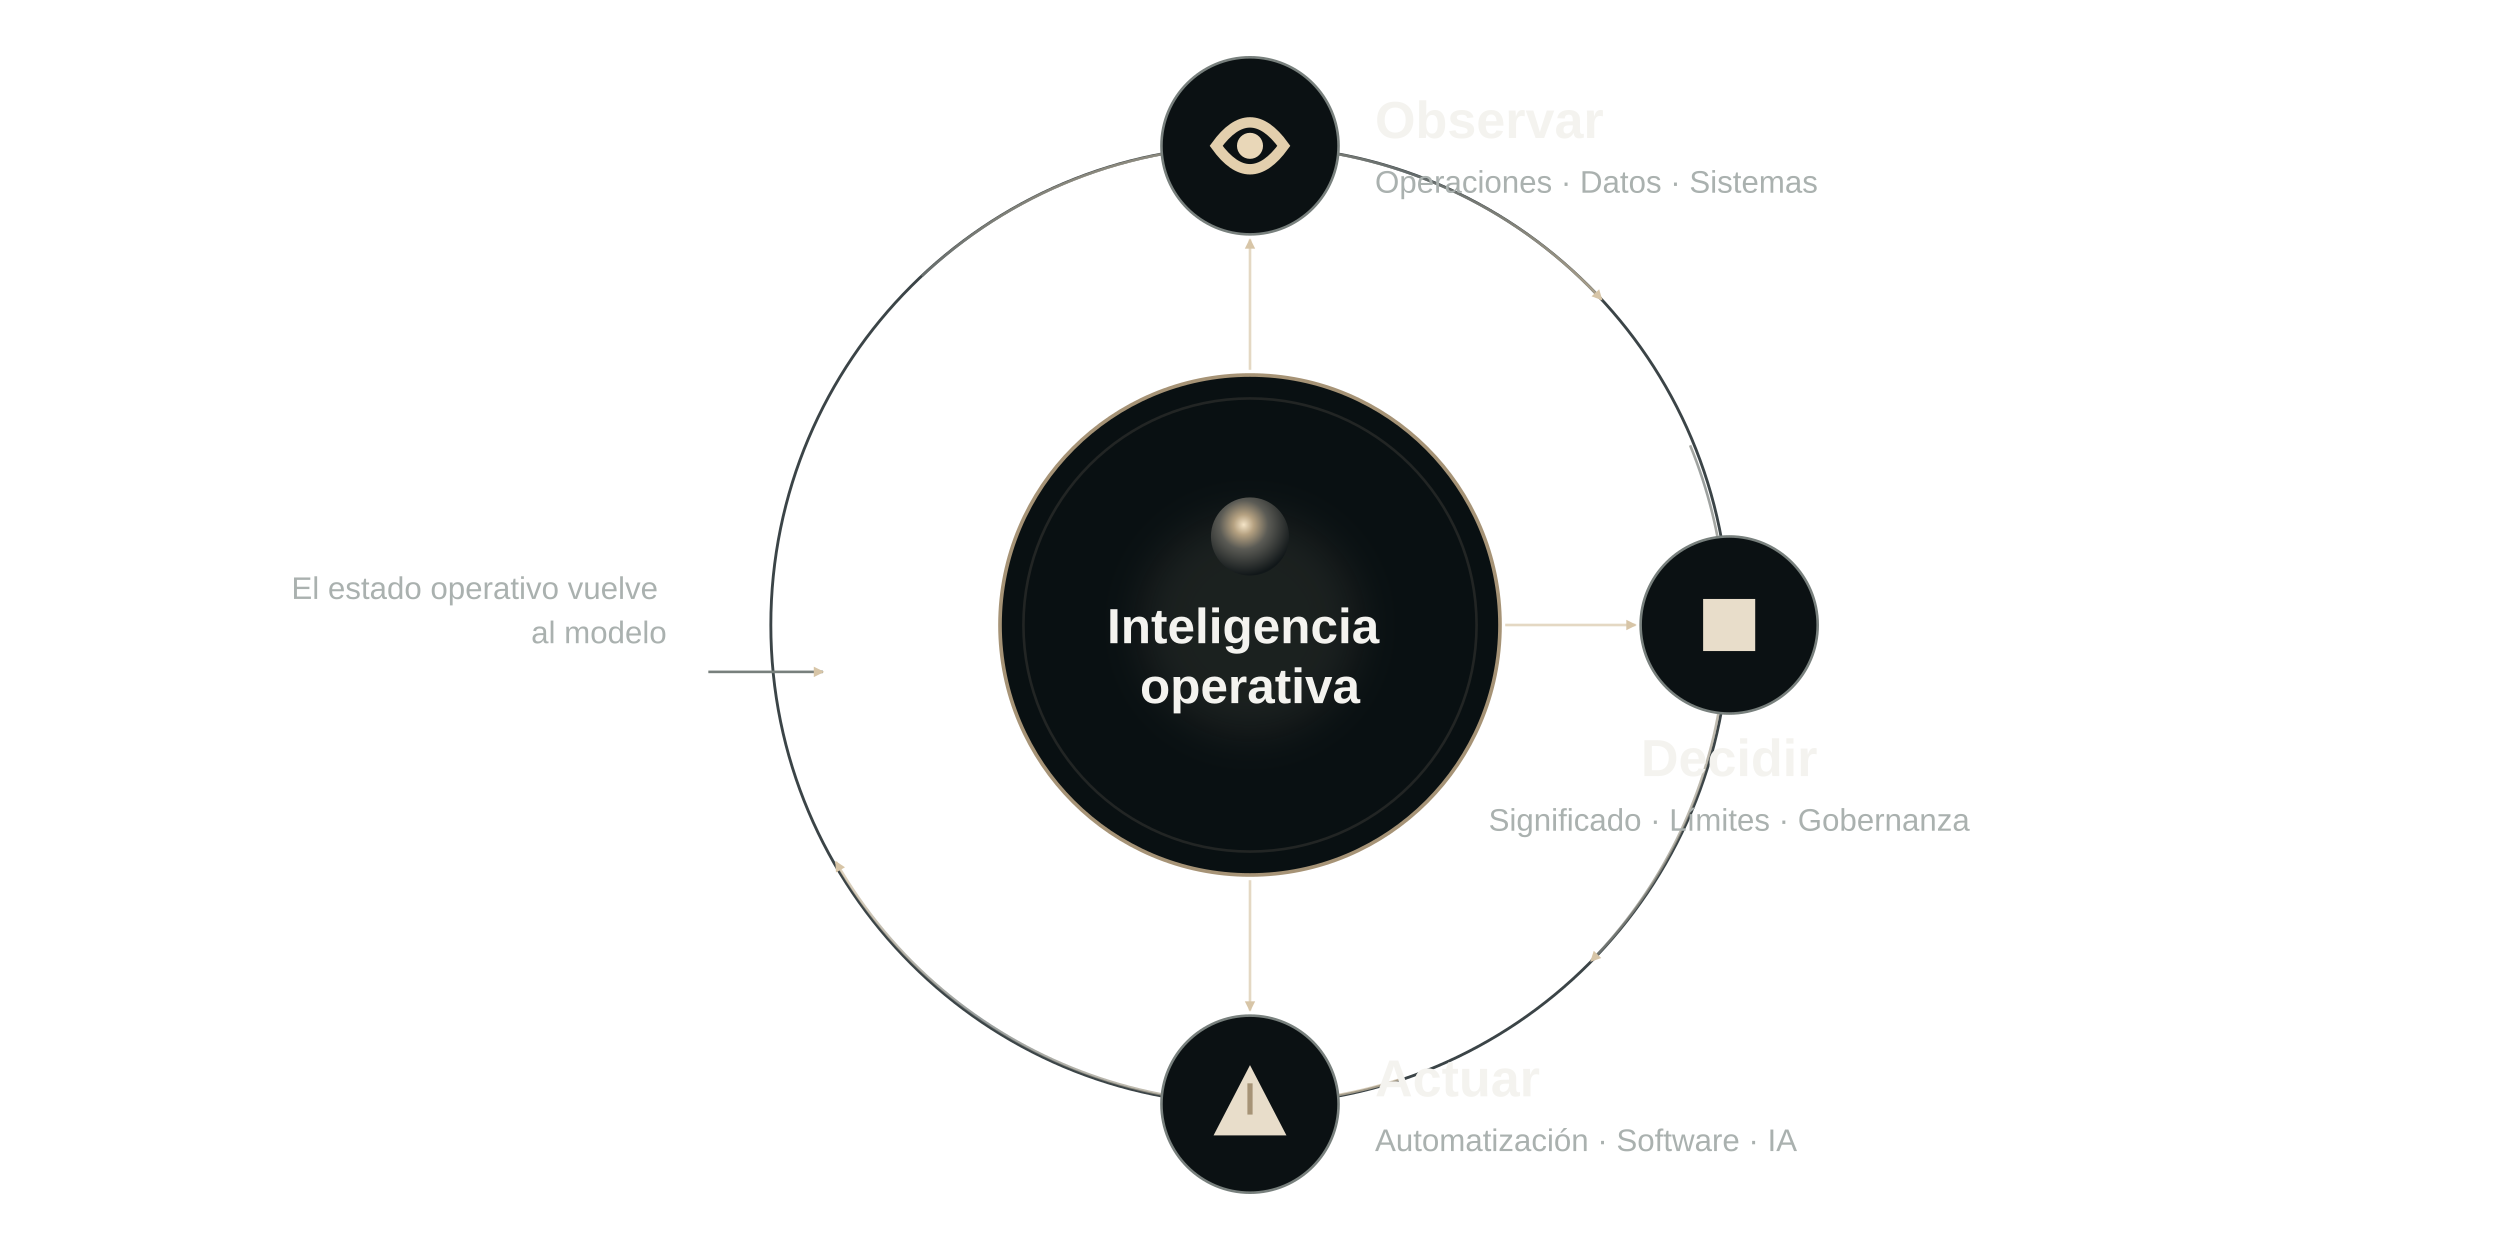
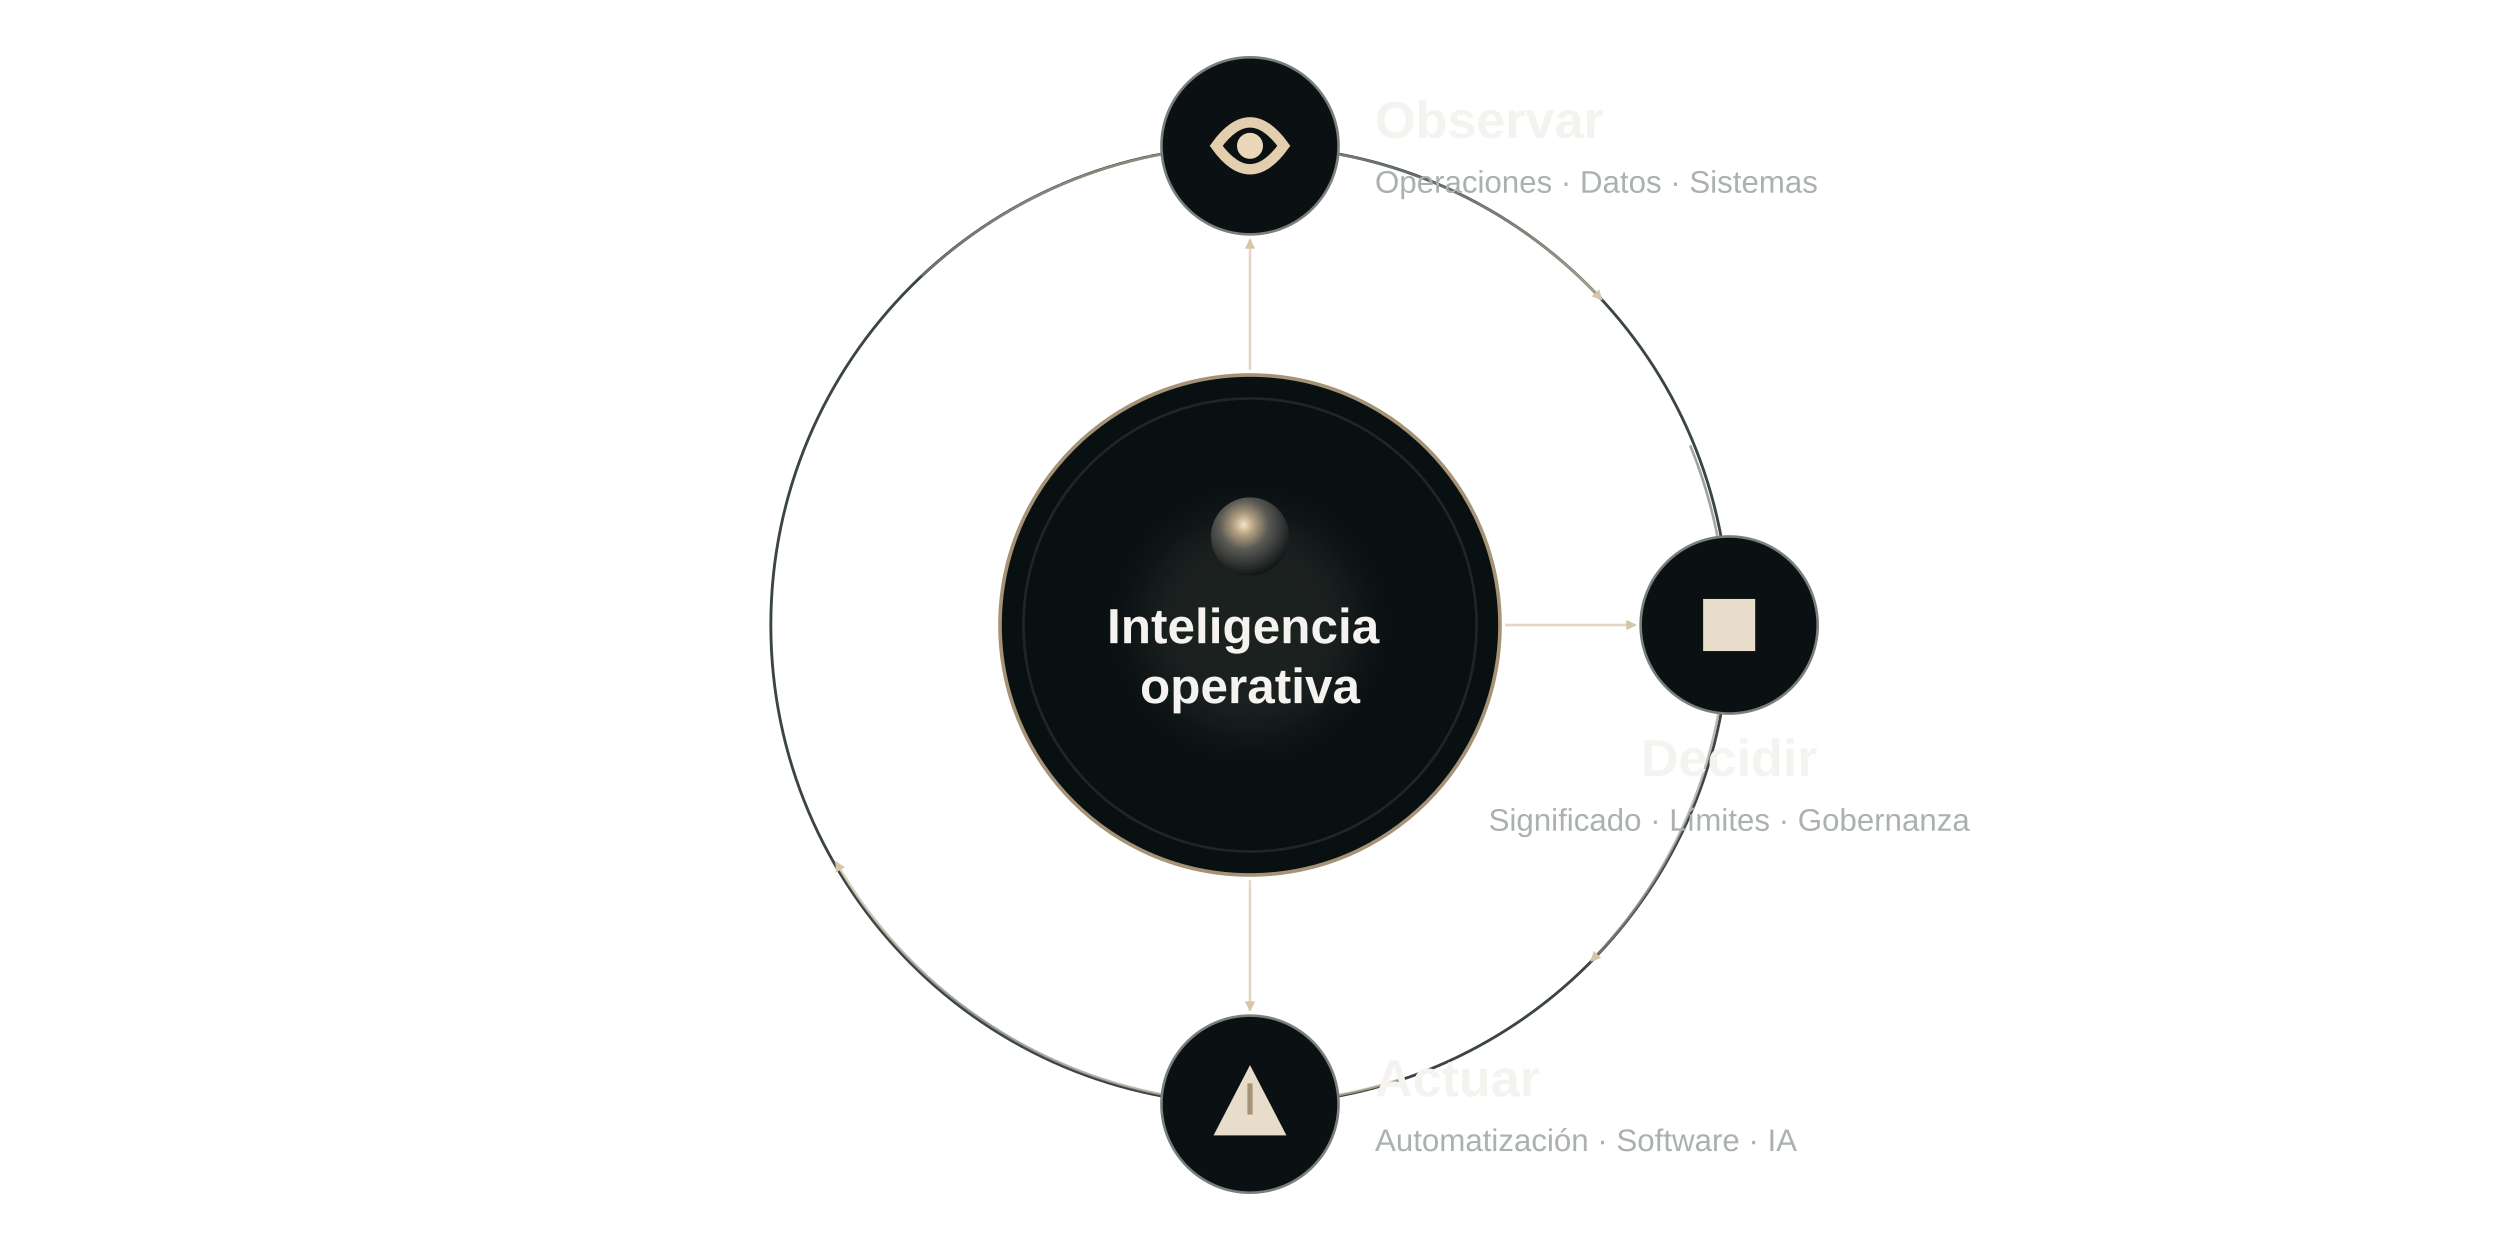
<svg xmlns="http://www.w3.org/2000/svg" width="960" height="480" viewBox="0 0 960 480" role="img" aria-labelledby="title desc">
  <defs>
    <radialGradient id="orb" cx="42%" cy="35%" r="65%">
      <stop stop-color="#F4E4C7" />
      <stop offset=".2" stop-color="#B5A181" />
      <stop offset=".48" stop-color="#5B5B55" />
      <stop offset="1" stop-color="#111719" />
    </radialGradient>
    <linearGradient id="ring" x1="0" y1="0" x2="1" y2="1">
      <stop stop-color="#D8C6A8" />
      <stop offset=".45" stop-color="#737A79" />
      <stop offset="1" stop-color="#D8C6A8" />
    </linearGradient>
    <filter id="glow" x="-100%" y="-100%" width="300%" height="300%">
      <feGaussianBlur stdDeviation="8" />
    </filter>
    <marker id="arrow" viewBox="0 0 10 10" refX="8" refY="5" markerWidth="5" markerHeight="5" orient="auto">
      <path d="M1 1l8 4-8 4z" fill="#D7C5A7" />
    </marker>
  </defs>
  <g font-family="Manrope,Arial,sans-serif" transform="translate(480 240)">
    <circle r="184" fill="none" stroke="#3B4447" stroke-width="1.1" />
    <path d="M-126-134A184 184 0 0 1 135-125" fill="none" stroke="url(#ring)" stroke-opacity=".72" marker-end="url(#arrow)" />
    <path d="M169-69A184 184 0 0 1 131 129" fill="none" stroke="url(#ring)" stroke-opacity=".72" marker-end="url(#arrow)" />
    <path d="M59 174A184 184 0 0 1-159 91" fill="none" stroke="url(#ring)" stroke-opacity=".72" marker-end="url(#arrow)" />
    <circle r="96" fill="#091012" stroke="#A69376" stroke-width="1.4" />
    <circle r="87" fill="none" stroke="#D8C6A8" stroke-opacity=".12" />
    <circle r="42" fill="#D7C4A4" opacity=".09" filter="url(#glow)" />
    <circle cy="-34" r="15" fill="url(#orb)" />
    <text y="7" fill="#F4F3EF" font-size="19" text-anchor="middle" font-weight="600">
      <tspan x="0">Inteligencia</tspan>
      <tspan x="0" dy="23">operativa</tspan>
    </text>
    <g fill="none" stroke="#D8C6A8" stroke-opacity=".68" marker-end="url(#arrow)">
      <path d="M0-98v-50" />
      <path d="M98 0h50" />
      <path d="M0 98v50" />
    </g>
    <g transform="translate(0 -184)">
      <circle r="34" fill="#0B1113" stroke="#78807D" />
      <path d="M-13 0Q0-18 13 0Q0 18-13 0z" fill="none" stroke="#E3CFAD" stroke-width="4" />
      <circle r="5" fill="#E9D7B8" />
      <text x="48" y="-3" fill="#F4F3EF" font-size="20" font-weight="600">Observar</text>
      <text x="48" y="18" fill="#AAB1AF" font-size="12">Operaciones · Datos · Sistemas</text>
    </g>
    <g transform="translate(184 0)">
      <circle r="34" fill="#0B1113" stroke="#78807D" />
      <rect x="-10" y="-10" width="20" height="20" fill="#E8DDCA" />
      <text x="0" y="58" fill="#F4F3EF" font-size="20" text-anchor="middle" font-weight="600">Decidir</text>
      <text x="0" y="79" fill="#AAB1AF" font-size="12" text-anchor="middle">Significado · Límites · Gobernanza</text>
    </g>
    <g transform="translate(0 184)">
      <circle r="34" fill="#0B1113" stroke="#78807D" />
      <path d="M0-15l14 27h-28z" fill="#E8DDCA" />
      <path d="M0-8v12" stroke="#A69376" stroke-width="2" />
      <text x="48" y="-3" fill="#F4F3EF" font-size="20" font-weight="600">Actuar</text>
      <text x="48" y="18" fill="#AAB1AF" font-size="12">Automatización · Software · IA</text>
    </g>
-     <text x="-224" y="-10" fill="#AAB1AF" font-size="12" text-anchor="end">
-       <tspan x="-224">El estado operativo vuelve</tspan>
-       <tspan x="-224" dy="17">al modelo</tspan>
-     </text>
-     <path d="M-208 18h44" fill="none" stroke="#78807D" stroke-width="1" marker-end="url(#arrow)" />
  </g>
</svg>
